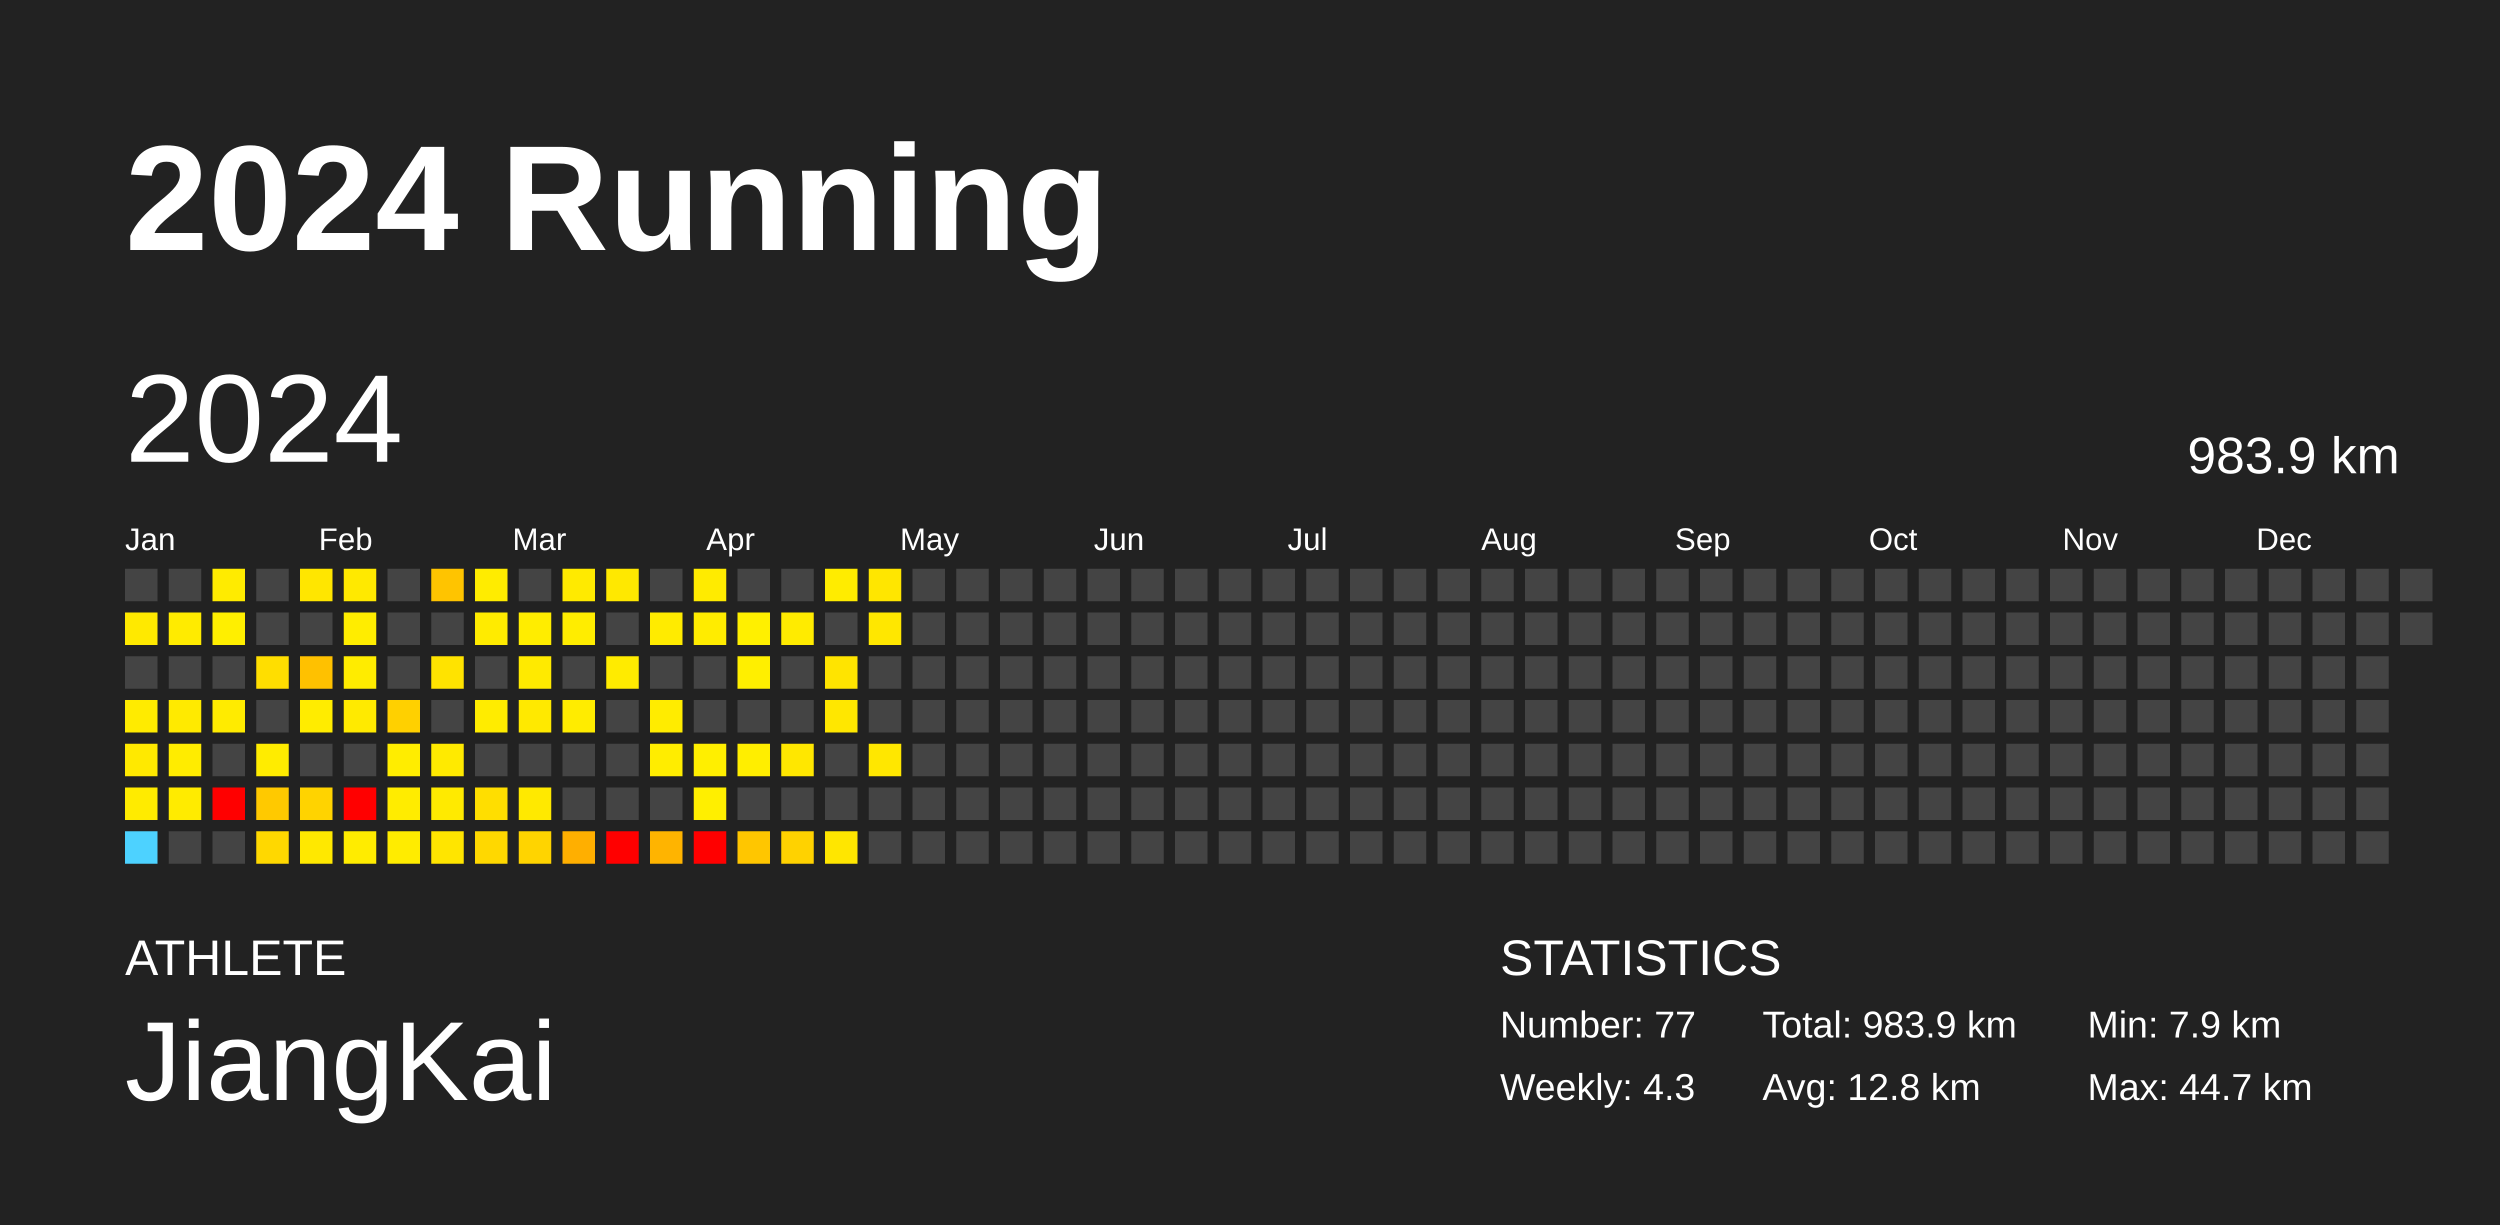
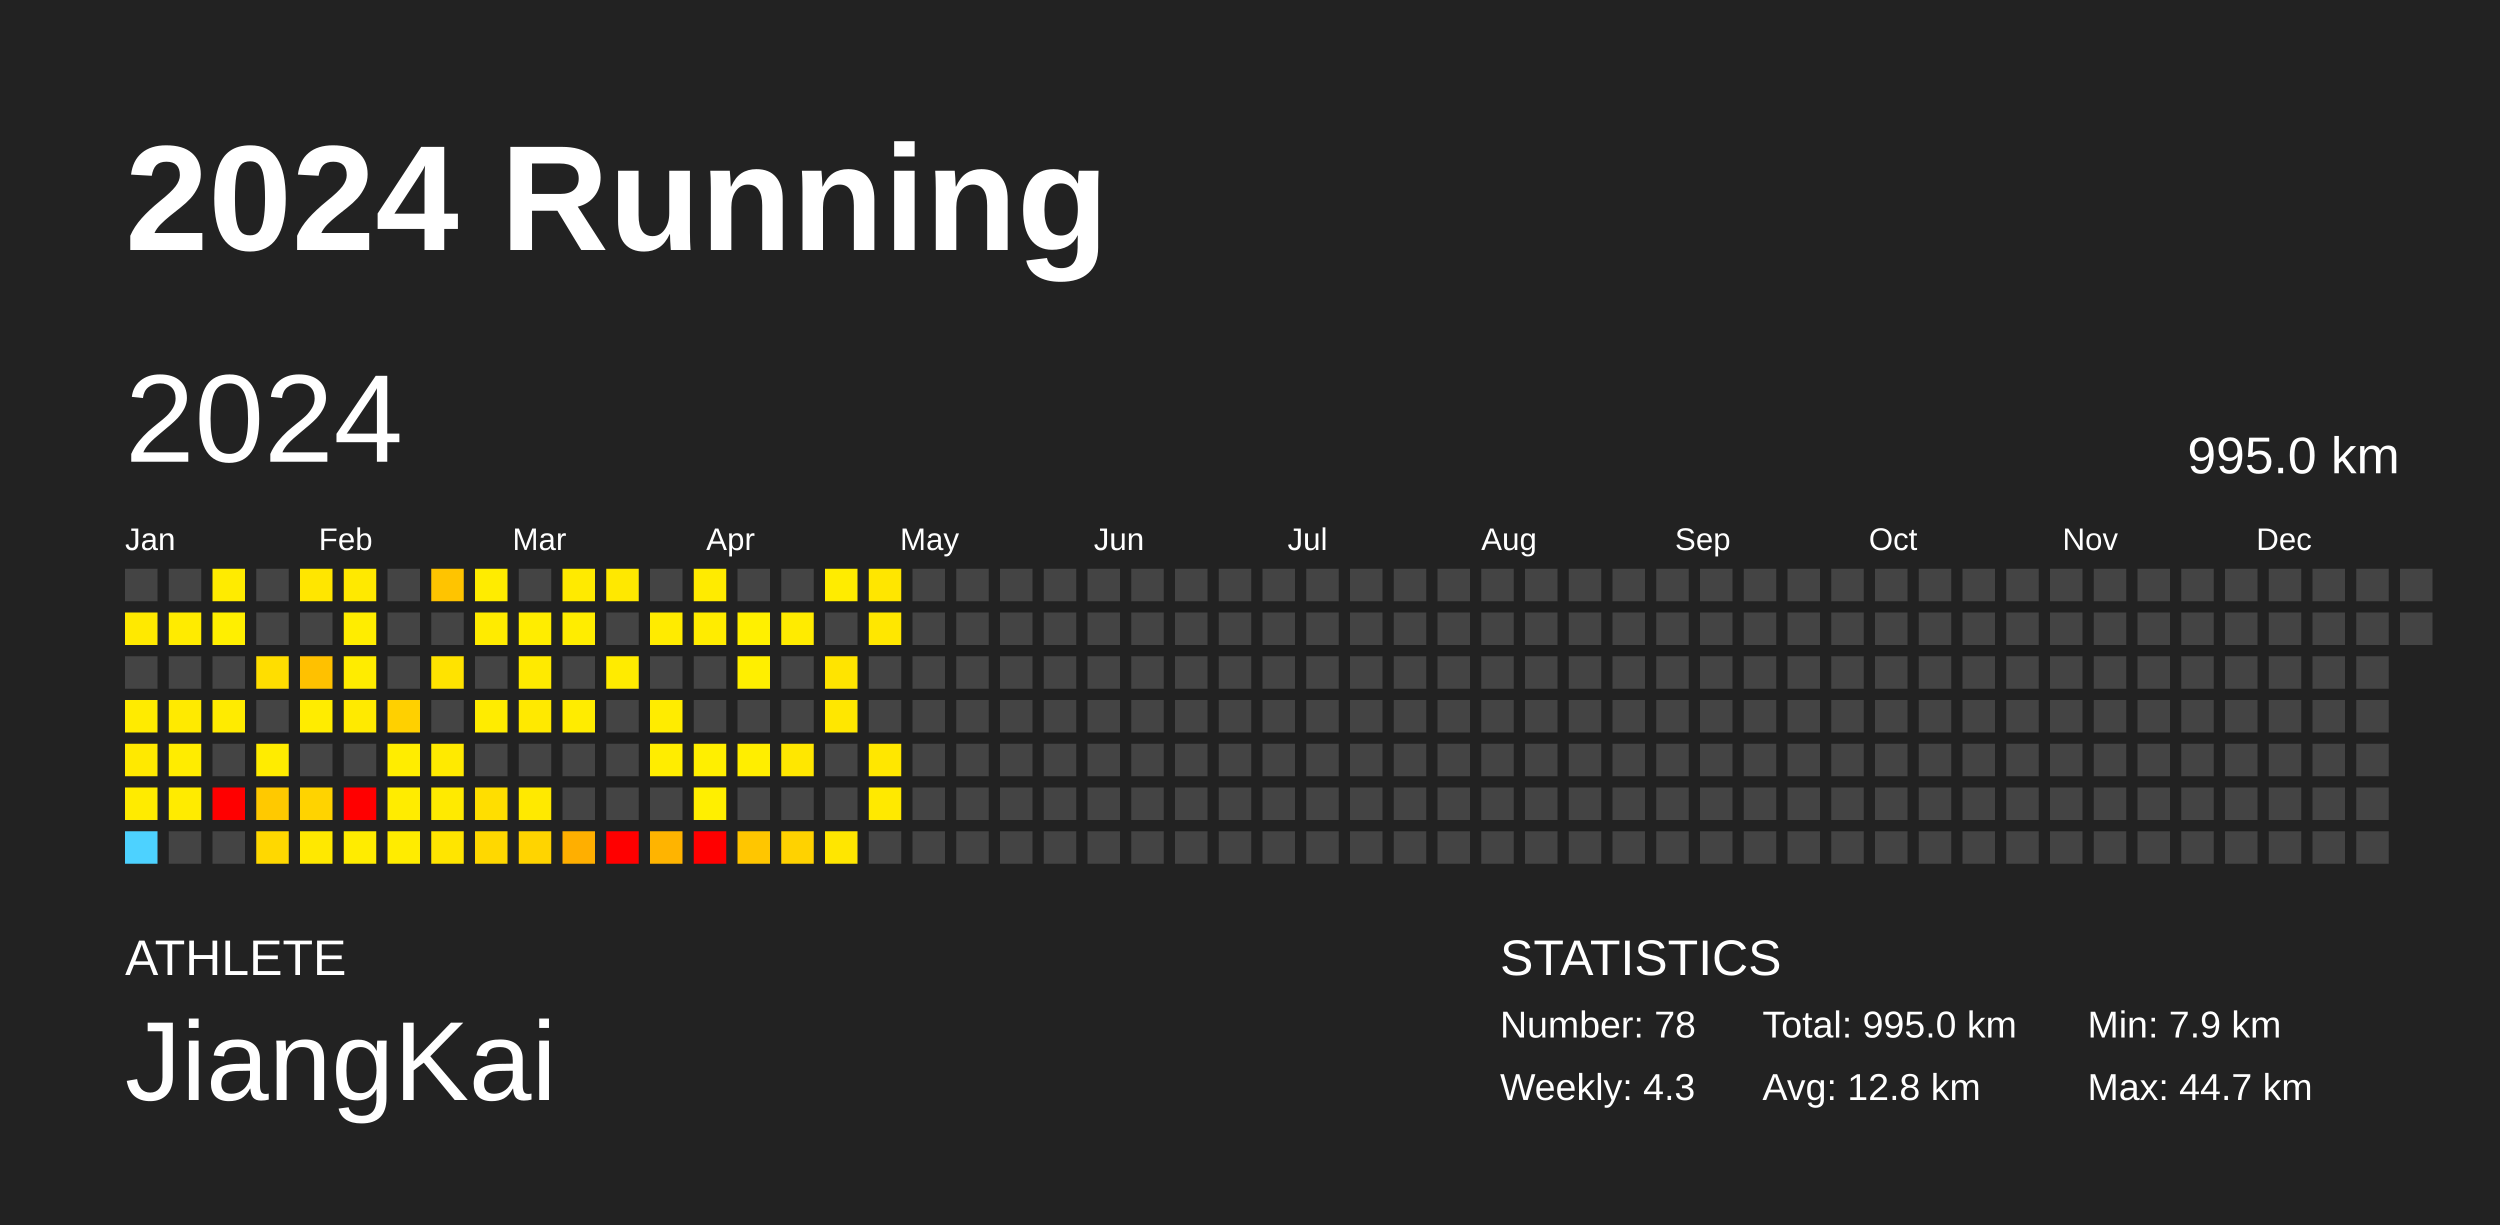
<svg xmlns="http://www.w3.org/2000/svg" baseProfile="full" height="98mm" version="1.1" viewBox="0,0,200,98" width="200mm">
  <defs />
  <rect fill="#222222" height="98" width="200" x="0" y="0" />
  <text fill="#FFFFFF" style="font-size:12px; font-family:Arial; font-weight:bold;" x="10" y="20">2024 Running</text>
  <text fill="#FFFFFF" style="font-size:4px; font-family:Arial" x="10" y="78">ATHLETE</text>
  <text fill="#FFFFFF" style="font-size:9px; font-family:Arial" x="10" y="88">JiangKai</text>
  <text fill="#FFFFFF" style="font-size:4px; font-family:Arial" x="120" y="78">STATISTICS</text>
-   <text fill="#FFFFFF" style="font-size:3px; font-family:Arial" x="120" y="83">Number: 77</text>
+   <text fill="#FFFFFF" style="font-size:3px; font-family:Arial" x="120" y="83">Number: 78</text>
  <text fill="#FFFFFF" style="font-size:3px; font-family:Arial" x="120" y="88">Weekly: 4.3</text>
-   <text fill="#FFFFFF" style="font-size:3px; font-family:Arial" x="141" y="83">Total: 983.9 km</text>
+   <text fill="#FFFFFF" style="font-size:3px; font-family:Arial" x="141" y="83">Total: 995.0 km</text>
  <text fill="#FFFFFF" style="font-size:3px; font-family:Arial" x="141" y="88">Avg: 12.8 km</text>
  <text fill="#FFFFFF" style="font-size:3px; font-family:Arial" x="167" y="83">Min: 7.9 km</text>
  <text fill="#FFFFFF" style="font-size:3px; font-family:Arial" x="167" y="88">Max: 44.7 km</text>
  <text dominant-baseline="hanging" fill="#FFFFFF" style="font-size:10.0px; font-family:Arial;" x="10" y="30">2024</text>
-   <text dominant-baseline="hanging" fill="#FFFFFF" style="font-size:4.125px; font-family:Arial;" x="175" y="35">983.9 km</text>
+   <text dominant-baseline="hanging" fill="#FFFFFF" style="font-size:4.125px; font-family:Arial;" x="175" y="35">995.0 km</text>
  <text fill="#FFFFFF" style="font-size:2.5px; font-family:Arial" x="10.0" y="44">Jan</text>
  <text fill="#FFFFFF" style="font-size:2.5px; font-family:Arial" x="25.5" y="44">Feb</text>
  <text fill="#FFFFFF" style="font-size:2.5px; font-family:Arial" x="41.0" y="44">Mar</text>
  <text fill="#FFFFFF" style="font-size:2.5px; font-family:Arial" x="56.5" y="44">Apr</text>
  <text fill="#FFFFFF" style="font-size:2.5px; font-family:Arial" x="72.0" y="44">May</text>
  <text fill="#FFFFFF" style="font-size:2.5px; font-family:Arial" x="87.5" y="44">Jun</text>
  <text fill="#FFFFFF" style="font-size:2.5px; font-family:Arial" x="103.0" y="44">Jul</text>
  <text fill="#FFFFFF" style="font-size:2.5px; font-family:Arial" x="118.5" y="44">Aug</text>
  <text fill="#FFFFFF" style="font-size:2.5px; font-family:Arial" x="134.0" y="44">Sep</text>
  <text fill="#FFFFFF" style="font-size:2.5px; font-family:Arial" x="149.5" y="44">Oct</text>
  <text fill="#FFFFFF" style="font-size:2.5px; font-family:Arial" x="165.0" y="44">Nov</text>
  <text fill="#FFFFFF" style="font-size:2.5px; font-family:Arial" x="180.5" y="44">Dec</text>
  <rect fill="#444444" height="2.6" width="2.6" x="10.0" y="45.5" />
  <rect fill="#ffe900" height="2.6" width="2.6" x="10.0" y="49.0" />
  <rect fill="#444444" height="2.6" width="2.6" x="10.0" y="52.5" />
  <rect fill="#ffeb00" height="2.6" width="2.6" x="10.0" y="56.0" />
  <rect fill="#ffe900" height="2.6" width="2.6" x="10.0" y="59.5" />
  <rect fill="#ffeb00" height="2.6" width="2.6" x="10.0" y="63.0" />
  <rect fill="#4dd2ff" height="2.6" width="2.6" x="10.0" y="66.5" />
  <rect fill="#444444" height="2.6" width="2.6" x="13.5" y="45.5" />
  <rect fill="#ffeb00" height="2.6" width="2.6" x="13.5" y="49.0" />
  <rect fill="#444444" height="2.6" width="2.6" x="13.5" y="52.5" />
  <rect fill="#ffea00" height="2.6" width="2.6" x="13.5" y="56.0" />
  <rect fill="#ffec00" height="2.6" width="2.6" x="13.5" y="59.5" />
  <rect fill="#ffeb00" height="2.6" width="2.6" x="13.5" y="63.0" />
  <rect fill="#444444" height="2.6" width="2.6" x="13.5" y="66.5" />
  <rect fill="#ffeb00" height="2.6" width="2.6" x="17.0" y="45.5" />
  <rect fill="#ffef00" height="2.6" width="2.6" x="17.0" y="49.0" />
  <rect fill="#444444" height="2.6" width="2.6" x="17.0" y="52.5" />
  <rect fill="#ffeb00" height="2.6" width="2.6" x="17.0" y="56.0" />
  <rect fill="#444444" height="2.6" width="2.6" x="17.0" y="59.5" />
  <rect fill="red" height="2.6" width="2.6" x="17.0" y="63.0" />
  <rect fill="#444444" height="2.6" width="2.6" x="17.0" y="66.5" />
  <rect fill="#444444" height="2.6" width="2.6" x="20.5" y="45.5" />
  <rect fill="#444444" height="2.6" width="2.6" x="20.5" y="49.0" />
  <rect fill="#ffde00" height="2.6" width="2.6" x="20.5" y="52.5" />
  <rect fill="#444444" height="2.6" width="2.6" x="20.5" y="56.0" />
  <rect fill="#ffec00" height="2.6" width="2.6" x="20.5" y="59.5" />
  <rect fill="#ffc900" height="2.6" width="2.6" x="20.5" y="63.0" />
  <rect fill="#ffd800" height="2.6" width="2.6" x="20.5" y="66.5" />
  <rect fill="#ffe600" height="2.6" width="2.6" x="24.0" y="45.5" />
  <rect fill="#444444" height="2.6" width="2.6" x="24.0" y="49.0" />
  <rect fill="#ffc100" height="2.6" width="2.6" x="24.0" y="52.5" />
  <rect fill="#ffec00" height="2.6" width="2.6" x="24.0" y="56.0" />
  <rect fill="#444444" height="2.6" width="2.6" x="24.0" y="59.5" />
  <rect fill="#ffd300" height="2.6" width="2.6" x="24.0" y="63.0" />
  <rect fill="#ffe800" height="2.6" width="2.6" x="24.0" y="66.5" />
  <rect fill="#ffe900" height="2.6" width="2.6" x="27.5" y="45.5" />
  <rect fill="#ffed00" height="2.6" width="2.6" x="27.5" y="49.0" />
  <rect fill="#ffec00" height="2.6" width="2.6" x="27.5" y="52.5" />
  <rect fill="#ffea00" height="2.6" width="2.6" x="27.5" y="56.0" />
  <rect fill="#444444" height="2.6" width="2.6" x="27.5" y="59.5" />
  <rect fill="red" height="2.6" width="2.6" x="27.5" y="63.0" />
  <rect fill="#ffec00" height="2.6" width="2.6" x="27.5" y="66.5" />
  <rect fill="#444444" height="2.6" width="2.6" x="31.0" y="45.5" />
  <rect fill="#444444" height="2.6" width="2.6" x="31.0" y="49.0" />
  <rect fill="#444444" height="2.6" width="2.6" x="31.0" y="52.5" />
  <rect fill="#ffd000" height="2.6" width="2.6" x="31.0" y="56.0" />
  <rect fill="#ffed00" height="2.6" width="2.6" x="31.0" y="59.5" />
  <rect fill="#ffec00" height="2.6" width="2.6" x="31.0" y="63.0" />
  <rect fill="#ffec00" height="2.6" width="2.6" x="31.0" y="66.5" />
  <rect fill="#ffc400" height="2.6" width="2.6" x="34.5" y="45.5" />
  <rect fill="#444444" height="2.6" width="2.6" x="34.5" y="49.0" />
  <rect fill="#ffe300" height="2.6" width="2.6" x="34.5" y="52.5" />
  <rect fill="#444444" height="2.6" width="2.6" x="34.5" y="56.0" />
  <rect fill="#ffea00" height="2.6" width="2.6" x="34.5" y="59.5" />
  <rect fill="#ffea00" height="2.6" width="2.6" x="34.5" y="63.0" />
  <rect fill="#ffe500" height="2.6" width="2.6" x="34.5" y="66.5" />
  <rect fill="#ffec00" height="2.6" width="2.6" x="38.0" y="45.5" />
  <rect fill="#ffeb00" height="2.6" width="2.6" x="38.0" y="49.0" />
  <rect fill="#444444" height="2.6" width="2.6" x="38.0" y="52.5" />
  <rect fill="#ffec00" height="2.6" width="2.6" x="38.0" y="56.0" />
  <rect fill="#444444" height="2.6" width="2.6" x="38.0" y="59.5" />
  <rect fill="#ffde00" height="2.6" width="2.6" x="38.0" y="63.0" />
  <rect fill="#ffd800" height="2.6" width="2.6" x="38.0" y="66.5" />
  <rect fill="#444444" height="2.6" width="2.6" x="41.5" y="45.5" />
  <rect fill="#ffed00" height="2.6" width="2.6" x="41.5" y="49.0" />
  <rect fill="#ffea00" height="2.6" width="2.6" x="41.5" y="52.5" />
  <rect fill="#ffe900" height="2.6" width="2.6" x="41.5" y="56.0" />
  <rect fill="#444444" height="2.6" width="2.6" x="41.5" y="59.5" />
  <rect fill="#ffe900" height="2.6" width="2.6" x="41.5" y="63.0" />
  <rect fill="#ffd400" height="2.6" width="2.6" x="41.5" y="66.5" />
  <rect fill="#ffea00" height="2.6" width="2.6" x="45.0" y="45.5" />
  <rect fill="#ffed00" height="2.6" width="2.6" x="45.0" y="49.0" />
  <rect fill="#444444" height="2.6" width="2.6" x="45.0" y="52.5" />
  <rect fill="#ffec00" height="2.6" width="2.6" x="45.0" y="56.0" />
  <rect fill="#444444" height="2.6" width="2.6" x="45.0" y="59.5" />
  <rect fill="#444444" height="2.6" width="2.6" x="45.0" y="63.0" />
  <rect fill="#ffaf00" height="2.6" width="2.6" x="45.0" y="66.5" />
  <rect fill="#ffe800" height="2.6" width="2.6" x="48.5" y="45.5" />
  <rect fill="#444444" height="2.6" width="2.6" x="48.5" y="49.0" />
  <rect fill="#ffeb00" height="2.6" width="2.6" x="48.5" y="52.5" />
  <rect fill="#444444" height="2.6" width="2.6" x="48.5" y="56.0" />
  <rect fill="#444444" height="2.6" width="2.6" x="48.5" y="59.5" />
  <rect fill="#444444" height="2.6" width="2.6" x="48.5" y="63.0" />
  <rect fill="red" height="2.6" width="2.6" x="48.5" y="66.5" />
  <rect fill="#444444" height="2.6" width="2.6" x="52.0" y="45.5" />
  <rect fill="#ffeb00" height="2.6" width="2.6" x="52.0" y="49.0" />
  <rect fill="#444444" height="2.6" width="2.6" x="52.0" y="52.5" />
  <rect fill="#ffec00" height="2.6" width="2.6" x="52.0" y="56.0" />
  <rect fill="#ffed00" height="2.6" width="2.6" x="52.0" y="59.5" />
  <rect fill="#444444" height="2.6" width="2.6" x="52.0" y="63.0" />
  <rect fill="#ffb400" height="2.6" width="2.6" x="52.0" y="66.5" />
  <rect fill="#ffeb00" height="2.6" width="2.6" x="55.5" y="45.5" />
  <rect fill="#ffec00" height="2.6" width="2.6" x="55.5" y="49.0" />
  <rect fill="#444444" height="2.6" width="2.6" x="55.5" y="52.5" />
  <rect fill="#444444" height="2.6" width="2.6" x="55.5" y="56.0" />
  <rect fill="#ffef00" height="2.6" width="2.6" x="55.5" y="59.5" />
  <rect fill="#ffef00" height="2.6" width="2.6" x="55.5" y="63.0" />
  <rect fill="red" height="2.6" width="2.6" x="55.5" y="66.5" />
  <rect fill="#444444" height="2.6" width="2.6" x="59.0" y="45.5" />
  <rect fill="#fff000" height="2.6" width="2.6" x="59.0" y="49.0" />
  <rect fill="#ffef00" height="2.6" width="2.6" x="59.0" y="52.5" />
  <rect fill="#444444" height="2.6" width="2.6" x="59.0" y="56.0" />
  <rect fill="#ffee00" height="2.6" width="2.6" x="59.0" y="59.5" />
  <rect fill="#444444" height="2.6" width="2.6" x="59.0" y="63.0" />
  <rect fill="#ffc600" height="2.6" width="2.6" x="59.0" y="66.5" />
  <rect fill="#444444" height="2.6" width="2.6" x="62.5" y="45.5" />
  <rect fill="#ffeb00" height="2.6" width="2.6" x="62.5" y="49.0" />
  <rect fill="#444444" height="2.6" width="2.6" x="62.5" y="52.5" />
  <rect fill="#444444" height="2.6" width="2.6" x="62.5" y="56.0" />
  <rect fill="#ffe700" height="2.6" width="2.6" x="62.5" y="59.5" />
  <rect fill="#444444" height="2.6" width="2.6" x="62.5" y="63.0" />
  <rect fill="#ffd200" height="2.6" width="2.6" x="62.5" y="66.5" />
  <rect fill="#ffec00" height="2.6" width="2.6" x="66.0" y="45.5" />
  <rect fill="#444444" height="2.6" width="2.6" x="66.0" y="49.0" />
  <rect fill="#ffe400" height="2.6" width="2.6" x="66.0" y="52.5" />
  <rect fill="#ffe700" height="2.6" width="2.6" x="66.0" y="56.0" />
  <rect fill="#444444" height="2.6" width="2.6" x="66.0" y="59.5" />
  <rect fill="#444444" height="2.6" width="2.6" x="66.0" y="63.0" />
  <rect fill="#ffe600" height="2.6" width="2.6" x="66.0" y="66.5" />
  <rect fill="#ffe600" height="2.6" width="2.6" x="69.5" y="45.5" />
  <rect fill="#ffe700" height="2.6" width="2.6" x="69.5" y="49.0" />
  <rect fill="#444444" height="2.6" width="2.6" x="69.5" y="52.5" />
  <rect fill="#444444" height="2.6" width="2.6" x="69.5" y="56.0" />
  <rect fill="#ffe700" height="2.6" width="2.6" x="69.5" y="59.5" />
-   <rect fill="#444444" height="2.6" width="2.6" x="69.5" y="63.0" />
+   <rect fill="#ffe900" height="2.6" width="2.6" x="69.5" y="63.0" />
  <rect fill="#444444" height="2.6" width="2.6" x="69.5" y="66.5" />
  <rect fill="#444444" height="2.6" width="2.6" x="73.0" y="45.5" />
  <rect fill="#444444" height="2.6" width="2.6" x="73.0" y="49.0" />
  <rect fill="#444444" height="2.6" width="2.6" x="73.0" y="52.5" />
  <rect fill="#444444" height="2.6" width="2.6" x="73.0" y="56.0" />
  <rect fill="#444444" height="2.6" width="2.6" x="73.0" y="59.5" />
  <rect fill="#444444" height="2.6" width="2.6" x="73.0" y="63.0" />
  <rect fill="#444444" height="2.6" width="2.6" x="73.0" y="66.5" />
  <rect fill="#444444" height="2.6" width="2.6" x="76.5" y="45.5" />
  <rect fill="#444444" height="2.6" width="2.6" x="76.5" y="49.0" />
  <rect fill="#444444" height="2.6" width="2.6" x="76.5" y="52.5" />
  <rect fill="#444444" height="2.6" width="2.6" x="76.5" y="56.0" />
  <rect fill="#444444" height="2.6" width="2.6" x="76.5" y="59.5" />
  <rect fill="#444444" height="2.6" width="2.6" x="76.5" y="63.0" />
  <rect fill="#444444" height="2.6" width="2.6" x="76.5" y="66.5" />
  <rect fill="#444444" height="2.6" width="2.6" x="80.0" y="45.5" />
  <rect fill="#444444" height="2.6" width="2.6" x="80.0" y="49.0" />
  <rect fill="#444444" height="2.6" width="2.6" x="80.0" y="52.5" />
  <rect fill="#444444" height="2.6" width="2.6" x="80.0" y="56.0" />
  <rect fill="#444444" height="2.6" width="2.6" x="80.0" y="59.5" />
  <rect fill="#444444" height="2.6" width="2.6" x="80.0" y="63.0" />
  <rect fill="#444444" height="2.6" width="2.6" x="80.0" y="66.5" />
  <rect fill="#444444" height="2.6" width="2.6" x="83.5" y="45.5" />
  <rect fill="#444444" height="2.6" width="2.6" x="83.5" y="49.0" />
  <rect fill="#444444" height="2.6" width="2.6" x="83.5" y="52.5" />
  <rect fill="#444444" height="2.6" width="2.6" x="83.5" y="56.0" />
  <rect fill="#444444" height="2.6" width="2.6" x="83.5" y="59.5" />
  <rect fill="#444444" height="2.6" width="2.6" x="83.5" y="63.0" />
  <rect fill="#444444" height="2.6" width="2.6" x="83.5" y="66.5" />
  <rect fill="#444444" height="2.6" width="2.6" x="87.0" y="45.5" />
  <rect fill="#444444" height="2.6" width="2.6" x="87.0" y="49.0" />
  <rect fill="#444444" height="2.6" width="2.6" x="87.0" y="52.5" />
  <rect fill="#444444" height="2.6" width="2.6" x="87.0" y="56.0" />
  <rect fill="#444444" height="2.6" width="2.6" x="87.0" y="59.5" />
  <rect fill="#444444" height="2.6" width="2.6" x="87.0" y="63.0" />
  <rect fill="#444444" height="2.6" width="2.6" x="87.0" y="66.5" />
  <rect fill="#444444" height="2.6" width="2.6" x="90.5" y="45.5" />
  <rect fill="#444444" height="2.6" width="2.6" x="90.5" y="49.0" />
  <rect fill="#444444" height="2.6" width="2.6" x="90.5" y="52.5" />
  <rect fill="#444444" height="2.6" width="2.6" x="90.5" y="56.0" />
  <rect fill="#444444" height="2.6" width="2.6" x="90.5" y="59.5" />
  <rect fill="#444444" height="2.6" width="2.6" x="90.5" y="63.0" />
  <rect fill="#444444" height="2.6" width="2.6" x="90.5" y="66.5" />
  <rect fill="#444444" height="2.6" width="2.6" x="94.0" y="45.5" />
  <rect fill="#444444" height="2.6" width="2.6" x="94.0" y="49.0" />
  <rect fill="#444444" height="2.6" width="2.6" x="94.0" y="52.5" />
  <rect fill="#444444" height="2.6" width="2.6" x="94.0" y="56.0" />
  <rect fill="#444444" height="2.6" width="2.6" x="94.0" y="59.5" />
  <rect fill="#444444" height="2.6" width="2.6" x="94.0" y="63.0" />
  <rect fill="#444444" height="2.6" width="2.6" x="94.0" y="66.5" />
  <rect fill="#444444" height="2.6" width="2.6" x="97.5" y="45.5" />
  <rect fill="#444444" height="2.6" width="2.6" x="97.5" y="49.0" />
  <rect fill="#444444" height="2.6" width="2.6" x="97.5" y="52.5" />
  <rect fill="#444444" height="2.6" width="2.6" x="97.5" y="56.0" />
  <rect fill="#444444" height="2.6" width="2.6" x="97.5" y="59.5" />
  <rect fill="#444444" height="2.6" width="2.6" x="97.5" y="63.0" />
  <rect fill="#444444" height="2.6" width="2.6" x="97.5" y="66.5" />
  <rect fill="#444444" height="2.6" width="2.6" x="101.0" y="45.5" />
  <rect fill="#444444" height="2.6" width="2.6" x="101.0" y="49.0" />
  <rect fill="#444444" height="2.6" width="2.6" x="101.0" y="52.5" />
  <rect fill="#444444" height="2.6" width="2.6" x="101.0" y="56.0" />
  <rect fill="#444444" height="2.6" width="2.6" x="101.0" y="59.5" />
  <rect fill="#444444" height="2.6" width="2.6" x="101.0" y="63.0" />
  <rect fill="#444444" height="2.6" width="2.6" x="101.0" y="66.5" />
  <rect fill="#444444" height="2.6" width="2.6" x="104.5" y="45.5" />
  <rect fill="#444444" height="2.6" width="2.6" x="104.5" y="49.0" />
  <rect fill="#444444" height="2.6" width="2.6" x="104.5" y="52.5" />
  <rect fill="#444444" height="2.6" width="2.6" x="104.5" y="56.0" />
  <rect fill="#444444" height="2.6" width="2.6" x="104.5" y="59.5" />
  <rect fill="#444444" height="2.6" width="2.6" x="104.5" y="63.0" />
  <rect fill="#444444" height="2.6" width="2.6" x="104.5" y="66.5" />
  <rect fill="#444444" height="2.6" width="2.6" x="108.0" y="45.5" />
  <rect fill="#444444" height="2.6" width="2.6" x="108.0" y="49.0" />
  <rect fill="#444444" height="2.6" width="2.6" x="108.0" y="52.5" />
  <rect fill="#444444" height="2.6" width="2.6" x="108.0" y="56.0" />
  <rect fill="#444444" height="2.6" width="2.6" x="108.0" y="59.5" />
  <rect fill="#444444" height="2.6" width="2.6" x="108.0" y="63.0" />
  <rect fill="#444444" height="2.6" width="2.6" x="108.0" y="66.5" />
  <rect fill="#444444" height="2.6" width="2.6" x="111.5" y="45.5" />
  <rect fill="#444444" height="2.6" width="2.6" x="111.5" y="49.0" />
  <rect fill="#444444" height="2.6" width="2.6" x="111.5" y="52.5" />
  <rect fill="#444444" height="2.6" width="2.6" x="111.5" y="56.0" />
  <rect fill="#444444" height="2.6" width="2.6" x="111.5" y="59.5" />
  <rect fill="#444444" height="2.6" width="2.6" x="111.5" y="63.0" />
  <rect fill="#444444" height="2.6" width="2.6" x="111.5" y="66.5" />
  <rect fill="#444444" height="2.6" width="2.6" x="115.0" y="45.5" />
  <rect fill="#444444" height="2.6" width="2.6" x="115.0" y="49.0" />
  <rect fill="#444444" height="2.6" width="2.6" x="115.0" y="52.5" />
  <rect fill="#444444" height="2.6" width="2.6" x="115.0" y="56.0" />
  <rect fill="#444444" height="2.6" width="2.6" x="115.0" y="59.5" />
  <rect fill="#444444" height="2.6" width="2.6" x="115.0" y="63.0" />
  <rect fill="#444444" height="2.6" width="2.6" x="115.0" y="66.5" />
  <rect fill="#444444" height="2.6" width="2.6" x="118.5" y="45.5" />
  <rect fill="#444444" height="2.6" width="2.6" x="118.5" y="49.0" />
  <rect fill="#444444" height="2.6" width="2.6" x="118.5" y="52.5" />
  <rect fill="#444444" height="2.6" width="2.6" x="118.5" y="56.0" />
  <rect fill="#444444" height="2.6" width="2.6" x="118.5" y="59.5" />
  <rect fill="#444444" height="2.6" width="2.6" x="118.5" y="63.0" />
  <rect fill="#444444" height="2.6" width="2.6" x="118.5" y="66.5" />
  <rect fill="#444444" height="2.6" width="2.6" x="122.0" y="45.5" />
  <rect fill="#444444" height="2.6" width="2.6" x="122.0" y="49.0" />
  <rect fill="#444444" height="2.6" width="2.6" x="122.0" y="52.5" />
  <rect fill="#444444" height="2.6" width="2.6" x="122.0" y="56.0" />
  <rect fill="#444444" height="2.6" width="2.6" x="122.0" y="59.5" />
  <rect fill="#444444" height="2.6" width="2.6" x="122.0" y="63.0" />
  <rect fill="#444444" height="2.6" width="2.6" x="122.0" y="66.5" />
  <rect fill="#444444" height="2.6" width="2.6" x="125.5" y="45.5" />
  <rect fill="#444444" height="2.6" width="2.6" x="125.5" y="49.0" />
  <rect fill="#444444" height="2.6" width="2.6" x="125.5" y="52.5" />
  <rect fill="#444444" height="2.6" width="2.6" x="125.5" y="56.0" />
  <rect fill="#444444" height="2.6" width="2.6" x="125.5" y="59.5" />
  <rect fill="#444444" height="2.6" width="2.6" x="125.5" y="63.0" />
  <rect fill="#444444" height="2.6" width="2.6" x="125.5" y="66.5" />
  <rect fill="#444444" height="2.6" width="2.6" x="129.0" y="45.5" />
  <rect fill="#444444" height="2.6" width="2.6" x="129.0" y="49.0" />
  <rect fill="#444444" height="2.6" width="2.6" x="129.0" y="52.5" />
  <rect fill="#444444" height="2.6" width="2.6" x="129.0" y="56.0" />
  <rect fill="#444444" height="2.6" width="2.6" x="129.0" y="59.5" />
  <rect fill="#444444" height="2.6" width="2.6" x="129.0" y="63.0" />
  <rect fill="#444444" height="2.6" width="2.6" x="129.0" y="66.5" />
  <rect fill="#444444" height="2.6" width="2.6" x="132.5" y="45.5" />
  <rect fill="#444444" height="2.6" width="2.6" x="132.5" y="49.0" />
  <rect fill="#444444" height="2.6" width="2.6" x="132.5" y="52.5" />
  <rect fill="#444444" height="2.6" width="2.6" x="132.5" y="56.0" />
  <rect fill="#444444" height="2.6" width="2.6" x="132.5" y="59.5" />
  <rect fill="#444444" height="2.6" width="2.6" x="132.5" y="63.0" />
  <rect fill="#444444" height="2.6" width="2.6" x="132.5" y="66.5" />
  <rect fill="#444444" height="2.6" width="2.6" x="136.0" y="45.5" />
  <rect fill="#444444" height="2.6" width="2.6" x="136.0" y="49.0" />
  <rect fill="#444444" height="2.6" width="2.6" x="136.0" y="52.5" />
  <rect fill="#444444" height="2.6" width="2.6" x="136.0" y="56.0" />
  <rect fill="#444444" height="2.6" width="2.6" x="136.0" y="59.5" />
  <rect fill="#444444" height="2.6" width="2.6" x="136.0" y="63.0" />
  <rect fill="#444444" height="2.6" width="2.6" x="136.0" y="66.5" />
  <rect fill="#444444" height="2.6" width="2.6" x="139.5" y="45.5" />
  <rect fill="#444444" height="2.6" width="2.6" x="139.5" y="49.0" />
  <rect fill="#444444" height="2.6" width="2.6" x="139.5" y="52.5" />
  <rect fill="#444444" height="2.6" width="2.6" x="139.5" y="56.0" />
  <rect fill="#444444" height="2.6" width="2.6" x="139.5" y="59.5" />
  <rect fill="#444444" height="2.6" width="2.6" x="139.5" y="63.0" />
  <rect fill="#444444" height="2.6" width="2.6" x="139.5" y="66.5" />
  <rect fill="#444444" height="2.6" width="2.6" x="143.0" y="45.5" />
  <rect fill="#444444" height="2.6" width="2.6" x="143.0" y="49.0" />
  <rect fill="#444444" height="2.6" width="2.6" x="143.0" y="52.5" />
  <rect fill="#444444" height="2.6" width="2.6" x="143.0" y="56.0" />
  <rect fill="#444444" height="2.6" width="2.6" x="143.0" y="59.5" />
  <rect fill="#444444" height="2.6" width="2.6" x="143.0" y="63.0" />
  <rect fill="#444444" height="2.6" width="2.6" x="143.0" y="66.5" />
  <rect fill="#444444" height="2.6" width="2.6" x="146.5" y="45.5" />
  <rect fill="#444444" height="2.6" width="2.6" x="146.5" y="49.0" />
  <rect fill="#444444" height="2.6" width="2.6" x="146.5" y="52.5" />
  <rect fill="#444444" height="2.6" width="2.6" x="146.5" y="56.0" />
  <rect fill="#444444" height="2.6" width="2.6" x="146.5" y="59.5" />
  <rect fill="#444444" height="2.6" width="2.6" x="146.5" y="63.0" />
  <rect fill="#444444" height="2.6" width="2.6" x="146.5" y="66.5" />
  <rect fill="#444444" height="2.6" width="2.6" x="150.0" y="45.5" />
  <rect fill="#444444" height="2.6" width="2.6" x="150.0" y="49.0" />
  <rect fill="#444444" height="2.6" width="2.6" x="150.0" y="52.5" />
  <rect fill="#444444" height="2.6" width="2.6" x="150.0" y="56.0" />
  <rect fill="#444444" height="2.6" width="2.6" x="150.0" y="59.5" />
  <rect fill="#444444" height="2.6" width="2.6" x="150.0" y="63.0" />
  <rect fill="#444444" height="2.6" width="2.6" x="150.0" y="66.5" />
  <rect fill="#444444" height="2.6" width="2.6" x="153.5" y="45.5" />
  <rect fill="#444444" height="2.6" width="2.6" x="153.5" y="49.0" />
  <rect fill="#444444" height="2.6" width="2.6" x="153.5" y="52.5" />
  <rect fill="#444444" height="2.6" width="2.6" x="153.5" y="56.0" />
  <rect fill="#444444" height="2.6" width="2.6" x="153.5" y="59.5" />
  <rect fill="#444444" height="2.6" width="2.6" x="153.5" y="63.0" />
  <rect fill="#444444" height="2.6" width="2.6" x="153.5" y="66.5" />
  <rect fill="#444444" height="2.6" width="2.6" x="157.0" y="45.5" />
  <rect fill="#444444" height="2.6" width="2.6" x="157.0" y="49.0" />
  <rect fill="#444444" height="2.6" width="2.6" x="157.0" y="52.5" />
  <rect fill="#444444" height="2.6" width="2.6" x="157.0" y="56.0" />
  <rect fill="#444444" height="2.6" width="2.6" x="157.0" y="59.5" />
  <rect fill="#444444" height="2.6" width="2.6" x="157.0" y="63.0" />
  <rect fill="#444444" height="2.6" width="2.6" x="157.0" y="66.5" />
  <rect fill="#444444" height="2.6" width="2.6" x="160.5" y="45.5" />
  <rect fill="#444444" height="2.6" width="2.6" x="160.5" y="49.0" />
  <rect fill="#444444" height="2.6" width="2.6" x="160.5" y="52.5" />
  <rect fill="#444444" height="2.6" width="2.6" x="160.5" y="56.0" />
  <rect fill="#444444" height="2.6" width="2.6" x="160.5" y="59.5" />
  <rect fill="#444444" height="2.6" width="2.6" x="160.5" y="63.0" />
  <rect fill="#444444" height="2.6" width="2.6" x="160.5" y="66.5" />
  <rect fill="#444444" height="2.6" width="2.6" x="164.0" y="45.5" />
  <rect fill="#444444" height="2.6" width="2.6" x="164.0" y="49.0" />
  <rect fill="#444444" height="2.6" width="2.6" x="164.0" y="52.5" />
  <rect fill="#444444" height="2.6" width="2.6" x="164.0" y="56.0" />
  <rect fill="#444444" height="2.6" width="2.6" x="164.0" y="59.5" />
  <rect fill="#444444" height="2.6" width="2.6" x="164.0" y="63.0" />
  <rect fill="#444444" height="2.6" width="2.6" x="164.0" y="66.5" />
  <rect fill="#444444" height="2.6" width="2.6" x="167.5" y="45.5" />
  <rect fill="#444444" height="2.6" width="2.6" x="167.5" y="49.0" />
  <rect fill="#444444" height="2.6" width="2.6" x="167.5" y="52.5" />
  <rect fill="#444444" height="2.6" width="2.6" x="167.5" y="56.0" />
  <rect fill="#444444" height="2.6" width="2.6" x="167.5" y="59.5" />
  <rect fill="#444444" height="2.6" width="2.6" x="167.5" y="63.0" />
  <rect fill="#444444" height="2.6" width="2.6" x="167.5" y="66.5" />
  <rect fill="#444444" height="2.6" width="2.6" x="171.0" y="45.5" />
  <rect fill="#444444" height="2.6" width="2.6" x="171.0" y="49.0" />
  <rect fill="#444444" height="2.6" width="2.6" x="171.0" y="52.5" />
  <rect fill="#444444" height="2.6" width="2.6" x="171.0" y="56.0" />
  <rect fill="#444444" height="2.6" width="2.6" x="171.0" y="59.5" />
  <rect fill="#444444" height="2.6" width="2.6" x="171.0" y="63.0" />
  <rect fill="#444444" height="2.6" width="2.6" x="171.0" y="66.5" />
  <rect fill="#444444" height="2.6" width="2.6" x="174.5" y="45.5" />
  <rect fill="#444444" height="2.6" width="2.6" x="174.5" y="49.0" />
  <rect fill="#444444" height="2.6" width="2.6" x="174.5" y="52.5" />
  <rect fill="#444444" height="2.6" width="2.6" x="174.5" y="56.0" />
  <rect fill="#444444" height="2.6" width="2.6" x="174.5" y="59.5" />
  <rect fill="#444444" height="2.6" width="2.6" x="174.5" y="63.0" />
  <rect fill="#444444" height="2.6" width="2.6" x="174.5" y="66.5" />
  <rect fill="#444444" height="2.6" width="2.6" x="178.0" y="45.5" />
  <rect fill="#444444" height="2.6" width="2.6" x="178.0" y="49.0" />
  <rect fill="#444444" height="2.6" width="2.6" x="178.0" y="52.5" />
  <rect fill="#444444" height="2.6" width="2.6" x="178.0" y="56.0" />
  <rect fill="#444444" height="2.6" width="2.6" x="178.0" y="59.5" />
  <rect fill="#444444" height="2.6" width="2.6" x="178.0" y="63.0" />
  <rect fill="#444444" height="2.6" width="2.6" x="178.0" y="66.5" />
  <rect fill="#444444" height="2.6" width="2.6" x="181.5" y="45.5" />
  <rect fill="#444444" height="2.6" width="2.6" x="181.5" y="49.0" />
  <rect fill="#444444" height="2.6" width="2.6" x="181.5" y="52.5" />
  <rect fill="#444444" height="2.6" width="2.6" x="181.5" y="56.0" />
  <rect fill="#444444" height="2.6" width="2.6" x="181.5" y="59.5" />
  <rect fill="#444444" height="2.6" width="2.6" x="181.5" y="63.0" />
  <rect fill="#444444" height="2.6" width="2.6" x="181.5" y="66.5" />
  <rect fill="#444444" height="2.6" width="2.6" x="185.0" y="45.5" />
  <rect fill="#444444" height="2.6" width="2.6" x="185.0" y="49.0" />
  <rect fill="#444444" height="2.6" width="2.6" x="185.0" y="52.5" />
  <rect fill="#444444" height="2.6" width="2.6" x="185.0" y="56.0" />
  <rect fill="#444444" height="2.6" width="2.6" x="185.0" y="59.5" />
  <rect fill="#444444" height="2.6" width="2.6" x="185.0" y="63.0" />
  <rect fill="#444444" height="2.6" width="2.6" x="185.0" y="66.5" />
  <rect fill="#444444" height="2.6" width="2.6" x="188.5" y="45.5" />
  <rect fill="#444444" height="2.6" width="2.6" x="188.5" y="49.0" />
  <rect fill="#444444" height="2.6" width="2.6" x="188.5" y="52.5" />
  <rect fill="#444444" height="2.6" width="2.6" x="188.5" y="56.0" />
  <rect fill="#444444" height="2.6" width="2.6" x="188.5" y="59.5" />
  <rect fill="#444444" height="2.6" width="2.6" x="188.5" y="63.0" />
  <rect fill="#444444" height="2.6" width="2.6" x="188.5" y="66.5" />
  <rect fill="#444444" height="2.6" width="2.6" x="192.0" y="45.5" />
  <rect fill="#444444" height="2.6" width="2.6" x="192.0" y="49.0" />
</svg>
